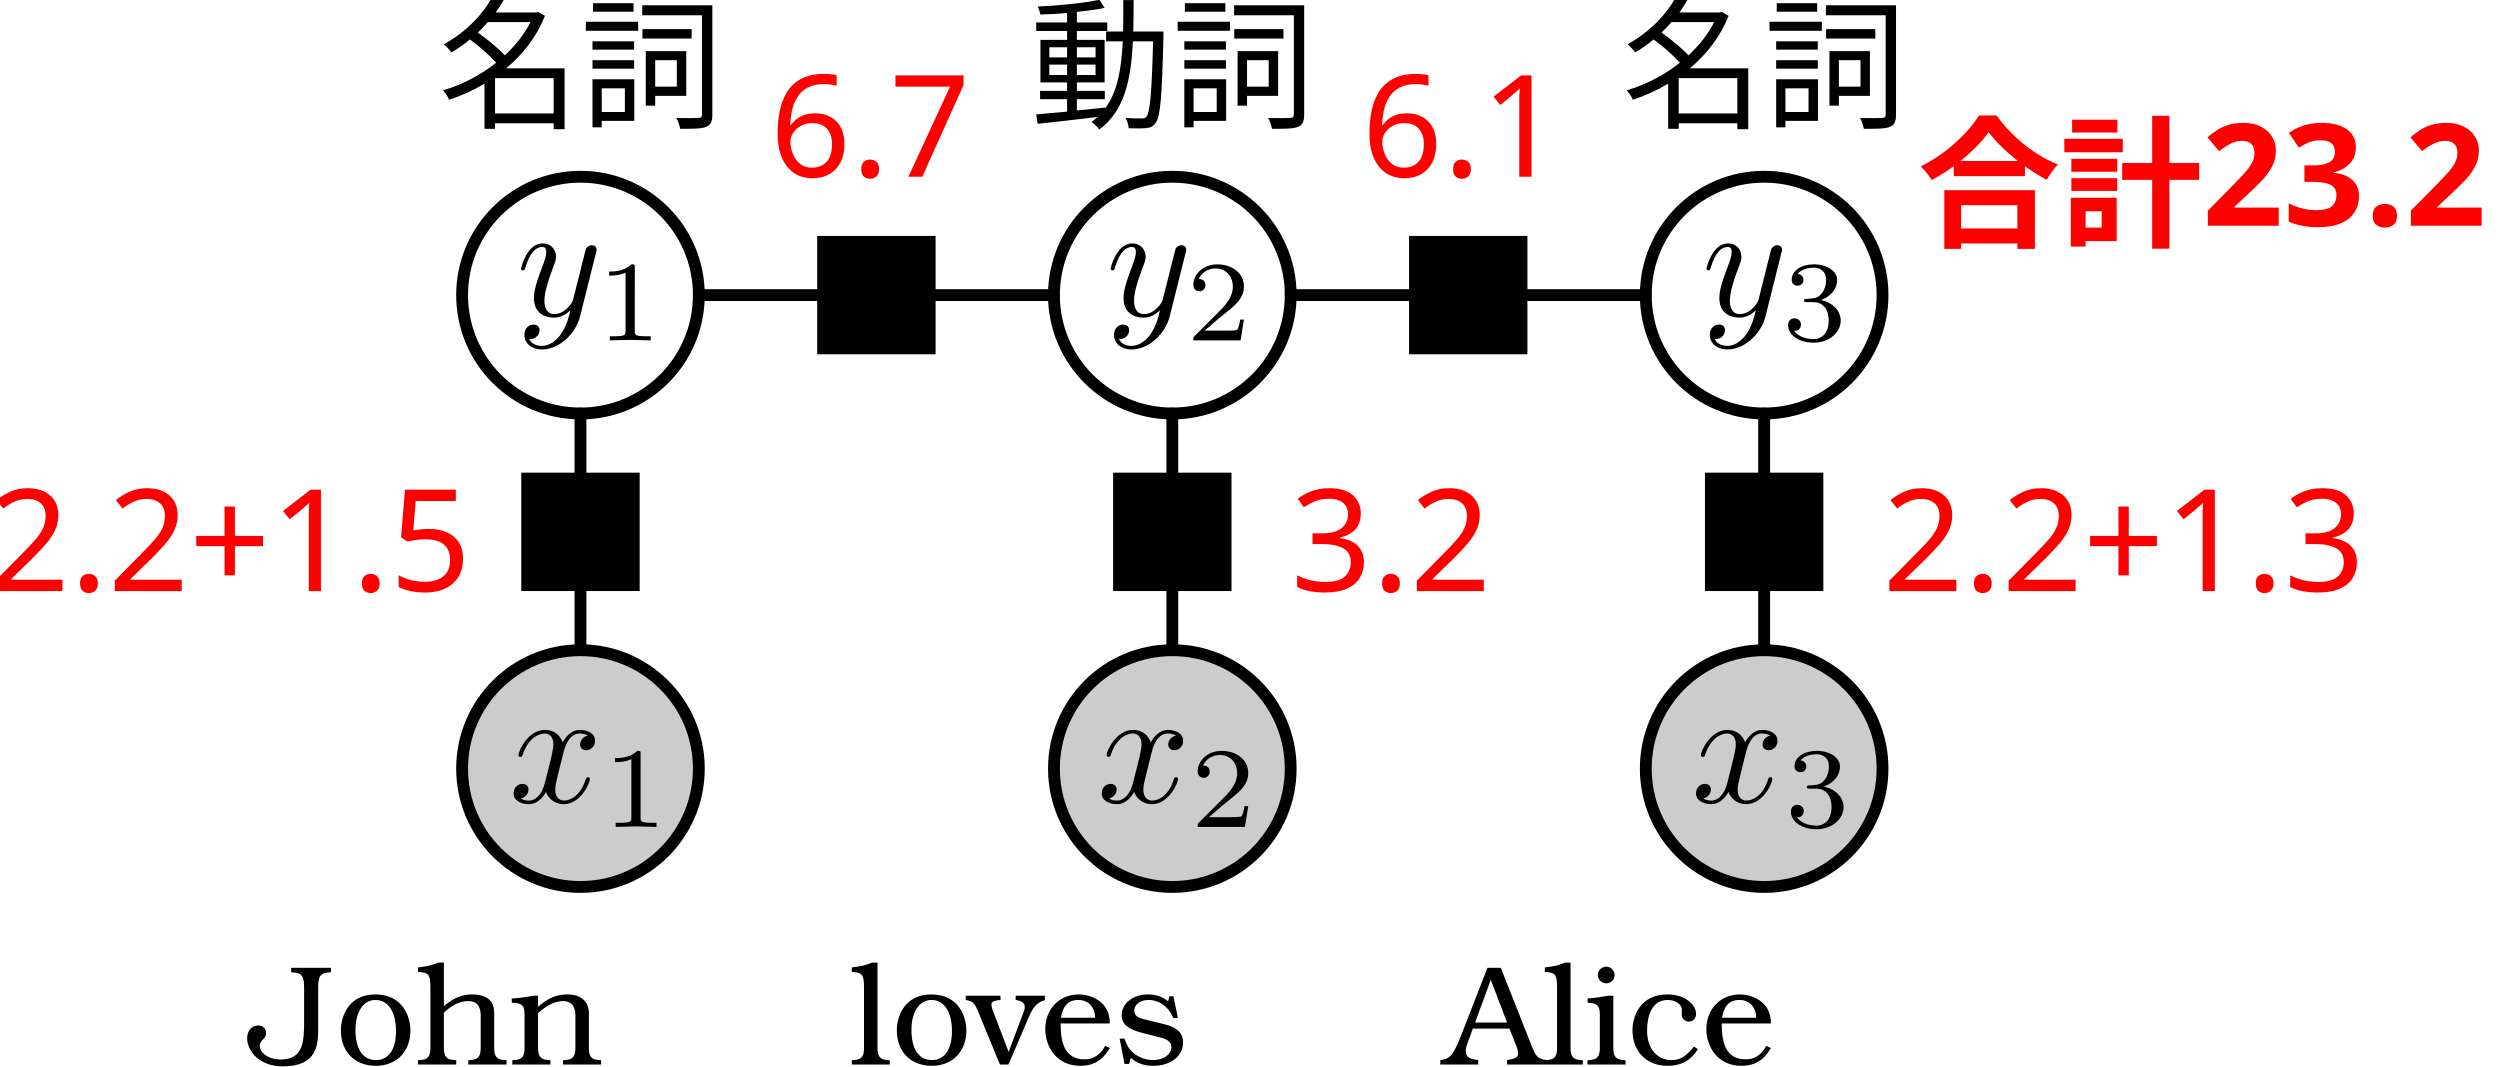
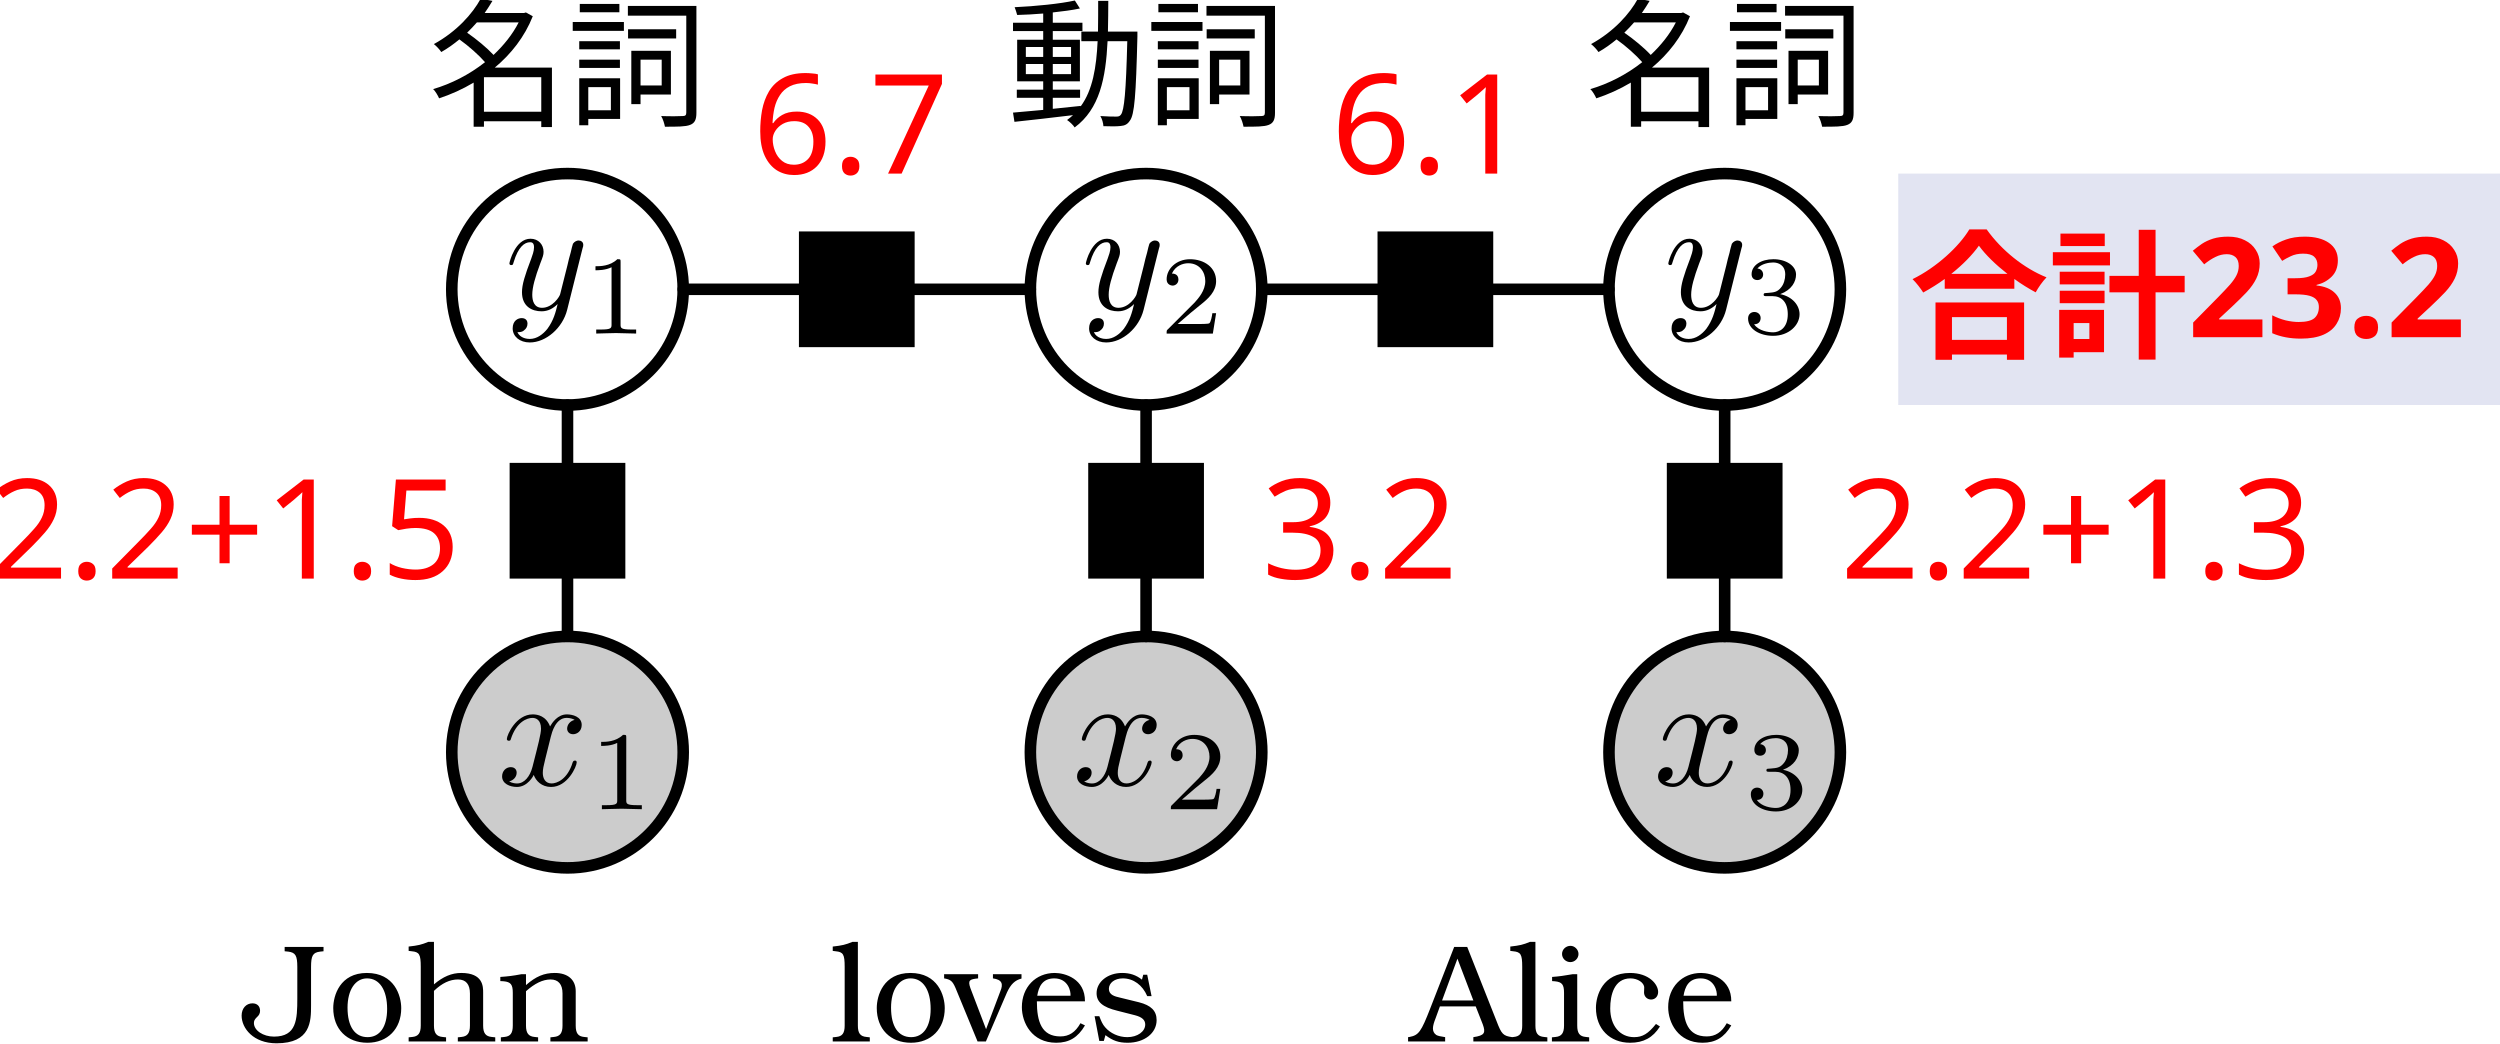
- <svg xmlns="http://www.w3.org/2000/svg" xmlns:ns1="http://www.iki.fi/pav/software/textext/" xmlns:xlink="http://www.w3.org/1999/xlink" width="211.206" height="90.088" id="svg5839" version="1.1">
+ <svg xmlns="http://www.w3.org/2000/svg" xmlns:ns1="http://www.iki.fi/pav/software/textext/" xmlns:xlink="http://www.w3.org/1999/xlink" width="216.04" height="90.156" id="svg5839" version="1.1">
  <defs id="defs5841" />
-   <g id="layer1" transform="translate(-180.96,-317.4305)">
+   <g id="layer1" transform="translate(-180.96,-317.3622)">
+     <rect style="fill:#e2e4f2;fill-opacity:1;stroke:none" id="rect3127-7" width="52" height="20" x="345" y="332.362" />
    <path transform="matrix(0.5,0,0,0.5,140,286.1811)" style="color:#000000;fill:none;stroke:#000000;stroke-width:2;stroke-linecap:butt;stroke-linejoin:miter;stroke-miterlimit:4;stroke-opacity:1;stroke-dasharray:none;stroke-dashoffset:0;marker:none;visibility:visible;display:inline;overflow:visible;enable-background:accumulate" id="path2987" d="m 200,112.362 c 0,11.046 -8.954,20 -20,20 -11.046,0 -20,-8.954 -20,-20 0,-11.046 8.954,-20 20,-20 11.046,0 20,8.954 20,20 z" />
    <text id="text3812" y="407.362" x="230" style="font-size:20px;font-style:normal;font-weight:normal;line-height:125%;letter-spacing:0px;word-spacing:0px;fill:#000000;fill-opacity:1;stroke:none;font-family:Sans" xml:space="preserve">
      <tspan style="font-size:12px;font-style:normal;font-variant:normal;font-weight:normal;font-stretch:normal;text-align:center;text-anchor:middle;font-family:TeX Gyre Bonum;-inkscape-font-specification:TeX Gyre Bonum" y="407.362" x="230" id="tspan3814">John</tspan>
    </text>
    <text id="text3812-5" y="327.362" x="218" style="font-size:20px;font-style:normal;font-weight:normal;line-height:125%;letter-spacing:0px;word-spacing:0px;fill:#000000;fill-opacity:1;stroke:none;font-family:Sans" xml:space="preserve">
      <tspan style="font-size:12px;font-style:normal;font-variant:normal;font-weight:normal;font-stretch:normal;font-family:'IPAexゴシック';-inkscape-font-specification:'IPAexゴシック'" y="327.362" x="218" id="tspan3814-9">名詞</tspan>
    </text>
    <path transform="matrix(0.5,0,0,0.5,190,286.1811)" style="color:#000000;fill:none;stroke:#000000;stroke-width:2;stroke-linecap:butt;stroke-linejoin:miter;stroke-miterlimit:4;stroke-opacity:1;stroke-dasharray:none;stroke-dashoffset:0;marker:none;visibility:visible;display:inline;overflow:visible;enable-background:accumulate" id="path2987-7" d="m 200,112.362 c 0,11.046 -8.954,20 -20,20 -11.046,0 -20,-8.954 -20,-20 0,-11.046 8.954,-20 20,-20 11.046,0 20,8.954 20,20 z" />
    <text id="text3812-5-9" y="327.362" x="268" style="font-size:20px;font-style:normal;font-weight:normal;line-height:125%;letter-spacing:0px;word-spacing:0px;fill:#000000;fill-opacity:1;stroke:none;font-family:Sans" xml:space="preserve">
      <tspan style="font-size:12px;font-style:normal;font-variant:normal;font-weight:normal;font-stretch:normal;font-family:'IPAexゴシック';-inkscape-font-specification:'IPAexゴシック'" y="327.362" x="268" id="tspan3814-9-9">動詞</tspan>
    </text>
    <path id="path3975" d="m 240,342.362 30,0" style="fill:none;stroke:#000000;stroke-width:1;stroke-linecap:round;stroke-linejoin:round;stroke-miterlimit:4;stroke-opacity:1;stroke-dasharray:none;stroke-dashoffset:0" />
    <path transform="matrix(0.5,0,0,0.5,240,286.1811)" style="color:#000000;fill:none;stroke:#000000;stroke-width:2;stroke-linecap:butt;stroke-linejoin:miter;stroke-miterlimit:4;stroke-opacity:1;stroke-dasharray:none;stroke-dashoffset:0;marker:none;visibility:visible;display:inline;overflow:visible;enable-background:accumulate" id="path2987-7-9" d="m 200,112.362 c 0,11.046 -8.954,20 -20,20 -11.046,0 -20,-8.954 -20,-20 0,-11.046 8.954,-20 20,-20 11.046,0 20,8.954 20,20 z" />
    <text id="text3812-5-9-8" y="327.362" x="318" style="font-size:20px;font-style:normal;font-weight:normal;line-height:125%;letter-spacing:0px;word-spacing:0px;fill:#000000;fill-opacity:1;stroke:none;font-family:Sans" xml:space="preserve">
      <tspan style="font-size:12px;font-style:normal;font-variant:normal;font-weight:normal;font-stretch:normal;font-family:'IPAexゴシック';-inkscape-font-specification:'IPAexゴシック'" y="327.362" x="318" id="tspan3814-9-9-6">名詞</tspan>
    </text>
    <path style="fill:none;stroke:#000000;stroke-width:1;stroke-linecap:round;stroke-linejoin:round;stroke-miterlimit:4;stroke-opacity:1;stroke-dasharray:none;stroke-dashoffset:0" d="m 230,352.362 0,20" id="path4785" />
    <path transform="matrix(0.5,0,0,0.5,140,326.1811)" style="color:#000000;fill:#cccccc;fill-opacity:1;stroke:#000000;stroke-width:2;stroke-linecap:butt;stroke-linejoin:miter;stroke-miterlimit:4;stroke-opacity:1;stroke-dasharray:none;stroke-dashoffset:0;marker:none;visibility:visible;display:inline;overflow:visible;enable-background:accumulate" id="path2987-8" d="m 200,112.362 c 0,11.046 -8.954,20 -20,20 -11.046,0 -20,-8.954 -20,-20 0,-11.046 8.954,-20 20,-20 11.046,0 20,8.954 20,20 z" />
    <text id="text3812-50" y="407.362" x="280" style="font-size:20px;font-style:normal;font-weight:normal;line-height:125%;letter-spacing:0px;word-spacing:0px;fill:#000000;fill-opacity:1;stroke:none;font-family:Sans" xml:space="preserve">
      <tspan style="font-size:12px;font-style:normal;font-variant:normal;font-weight:normal;font-stretch:normal;text-align:center;text-anchor:middle;font-family:TeX Gyre Bonum;-inkscape-font-specification:TeX Gyre Bonum" y="407.362" x="280" id="tspan3814-7">loves</tspan>
    </text>
    <path transform="matrix(0.5,0,0,0.5,190,326.1811)" style="color:#000000;fill:#cccccc;fill-opacity:1;stroke:#000000;stroke-width:2;stroke-linecap:butt;stroke-linejoin:miter;stroke-miterlimit:4;stroke-opacity:1;stroke-dasharray:none;stroke-dashoffset:0;marker:none;visibility:visible;display:inline;overflow:visible;enable-background:accumulate" id="path2987-8-6" d="m 200,112.362 c 0,11.046 -8.954,20 -20,20 -11.046,0 -20,-8.954 -20,-20 0,-11.046 8.954,-20 20,-20 11.046,0 20,8.954 20,20 z" />
    <text xml:space="preserve" style="font-size:20px;font-style:normal;font-weight:normal;line-height:125%;letter-spacing:0px;word-spacing:0px;fill:#000000;fill-opacity:1;stroke:none;font-family:Sans" x="330" y="407.362" id="text3812-6">
      <tspan id="tspan3814-91" x="330" y="407.362" style="font-size:12px;font-style:normal;font-variant:normal;font-weight:normal;font-stretch:normal;text-align:center;text-anchor:middle;font-family:TeX Gyre Bonum;-inkscape-font-specification:TeX Gyre Bonum">Alice</tspan>
    </text>
    <path d="m 200,112.362 c 0,11.046 -8.954,20 -20,20 -11.046,0 -20,-8.954 -20,-20 0,-11.046 8.954,-20 20,-20 11.046,0 20,8.954 20,20 z" id="path2987-8-63" style="color:#000000;fill:#cccccc;fill-opacity:1;stroke:#000000;stroke-width:2;stroke-linecap:butt;stroke-linejoin:miter;stroke-miterlimit:4;stroke-opacity:1;stroke-dasharray:none;stroke-dashoffset:0;marker:none;visibility:visible;display:inline;overflow:visible;enable-background:accumulate" transform="matrix(0.5,0,0,0.5,240,326.1811)" />
    <rect style="fill:#000000;fill-opacity:1;stroke:none" id="rect5496" width="10" height="10" x="225" y="357.362" />
    <rect style="fill:#000000;fill-opacity:1;stroke:none" id="rect5496-56" width="10" height="10" x="250" y="337.362" />
    <path style="fill:none;stroke:#000000;stroke-width:1;stroke-linecap:round;stroke-linejoin:round;stroke-miterlimit:4;stroke-opacity:1;stroke-dasharray:none;stroke-dashoffset:0" d="m 280,352.362 0,20" id="path4785-3" />
    <rect style="fill:#000000;fill-opacity:1;stroke:none" id="rect5496-4" width="10" height="10" x="275" y="357.362" />
    <path style="fill:none;stroke:#000000;stroke-width:1;stroke-linecap:round;stroke-linejoin:round;stroke-miterlimit:4;stroke-opacity:1;stroke-dasharray:none;stroke-dashoffset:0" d="m 330,352.362 0,20" id="path4785-9" />
    <rect style="fill:#000000;fill-opacity:1;stroke:none" id="rect5496-48" width="10" height="10" x="325" y="357.362" />
    <g transform="matrix(1.389148,0,0,1.389148,-86.44485,198.0082)" ns1:text="$x_1$" ns1:preamble="" id="g6023">
      <defs id="defs6025">
        <g id="g6027">
          <symbol style="overflow:visible" overflow="visible" id="textext-a7a0b75a-0">
            <path style="stroke:none" d="" id="path6030" />
          </symbol>
          <symbol style="overflow:visible" overflow="visible" id="textext-a7a0b75a-1">
            <path style="stroke:none" d="M 3.328,-3.016 C 3.391,-3.266 3.625,-4.188 4.312,-4.188 c 0.047,0 0.297,0 0.5,0.125 C 4.531,-4 4.344,-3.766 4.344,-3.516 c 0,0.156 0.109,0.344 0.375,0.344 0.219,0 0.531,-0.172 0.531,-0.578 0,-0.516 -0.578,-0.656 -0.922,-0.656 -0.578,0 -0.922,0.531 -1.047,0.75 -0.25,-0.656 -0.781,-0.75 -1.078,-0.75 -1.031,0 -1.609,1.281 -1.609,1.531 0,0.109 0.109,0.109 0.125,0.109 0.078,0 0.109,-0.031 0.125,-0.109 0.344,-1.062 1,-1.312 1.344,-1.312 0.188,0 0.531,0.094 0.531,0.672 0,0.312 -0.172,0.969 -0.531,2.375 -0.156,0.609 -0.516,1.031 -0.953,1.031 -0.062,0 -0.281,0 -0.5,-0.125 0.25,-0.062 0.469,-0.266 0.469,-0.547 0,-0.266 -0.219,-0.344 -0.359,-0.344 -0.312,0 -0.547,0.25 -0.547,0.578 0,0.453 0.484,0.656 0.922,0.656 0.672,0 1.031,-0.703 1.047,-0.75 0.125,0.359 0.484,0.75 1.078,0.75 1.031,0 1.594,-1.281 1.594,-1.531 0,-0.109 -0.078,-0.109 -0.109,-0.109 -0.094,0 -0.109,0.047 -0.141,0.109 -0.328,1.078 -1,1.312 -1.312,1.312 -0.391,0 -0.547,-0.312 -0.547,-0.656 0,-0.219 0.047,-0.438 0.156,-0.875 z m 0,0" id="path6033" />
          </symbol>
          <symbol style="overflow:visible" overflow="visible" id="textext-a7a0b75a-2">
            <path style="stroke:none" d="" id="path6036" />
          </symbol>
          <symbol style="overflow:visible" overflow="visible" id="textext-a7a0b75a-3">
            <path style="stroke:none" d="m 2.328,-4.438 c 0,-0.188 0,-0.188 -0.203,-0.188 -0.453,0.438 -1.078,0.438 -1.359,0.438 l 0,0.25 c 0.156,0 0.625,0 1,-0.188 l 0,3.547 c 0,0.234 0,0.328 -0.688,0.328 l -0.266,0 0,0.25 c 0.125,0 0.984,-0.031 1.234,-0.031 0.219,0 1.094,0.031 1.25,0.031 l 0,-0.25 -0.266,0 c -0.703,0 -0.703,-0.094 -0.703,-0.328 z m 0,0" id="path6039" />
          </symbol>
        </g>
      </defs>
      <g id="textext-a7a0b75a-4">
        <g style="fill:#000000;fill-opacity:1" id="g6042">
          <use height="1052.362" width="744.094" xlink:href="#textext-a7a0b75a-1" x="223.432" y="134.765" id="use6044" />
        </g>
        <g style="fill:#000000;fill-opacity:1" id="g6046">
          <use height="1052.362" width="744.094" xlink:href="#textext-a7a0b75a-3" x="229.126" y="136.259" id="use6048" />
        </g>
      </g>
    </g>
    <g id="g6447" transform="matrix(1.389148,0,0,1.389148,-36.75858,198.0082)" ns1:preamble="" ns1:text="$x_2$">
      <defs id="defs6449">
        <g id="g6451">
          <symbol id="textext-976fa93b-0" overflow="visible" style="overflow:visible">
            <path id="path6454" d="" style="stroke:none" />
          </symbol>
          <symbol id="textext-976fa93b-1" overflow="visible" style="overflow:visible">
            <path id="path6457" d="M 3.328,-3.016 C 3.391,-3.266 3.625,-4.188 4.312,-4.188 c 0.047,0 0.297,0 0.5,0.125 C 4.531,-4 4.344,-3.766 4.344,-3.516 c 0,0.156 0.109,0.344 0.375,0.344 0.219,0 0.531,-0.172 0.531,-0.578 0,-0.516 -0.578,-0.656 -0.922,-0.656 -0.578,0 -0.922,0.531 -1.047,0.75 -0.25,-0.656 -0.781,-0.75 -1.078,-0.75 -1.031,0 -1.609,1.281 -1.609,1.531 0,0.109 0.109,0.109 0.125,0.109 0.078,0 0.109,-0.031 0.125,-0.109 0.344,-1.062 1,-1.312 1.344,-1.312 0.188,0 0.531,0.094 0.531,0.672 0,0.312 -0.172,0.969 -0.531,2.375 -0.156,0.609 -0.516,1.031 -0.953,1.031 -0.062,0 -0.281,0 -0.5,-0.125 0.25,-0.062 0.469,-0.266 0.469,-0.547 0,-0.266 -0.219,-0.344 -0.359,-0.344 -0.312,0 -0.547,0.25 -0.547,0.578 0,0.453 0.484,0.656 0.922,0.656 0.672,0 1.031,-0.703 1.047,-0.75 0.125,0.359 0.484,0.75 1.078,0.75 1.031,0 1.594,-1.281 1.594,-1.531 0,-0.109 -0.078,-0.109 -0.109,-0.109 -0.094,0 -0.109,0.047 -0.141,0.109 -0.328,1.078 -1,1.312 -1.312,1.312 -0.391,0 -0.547,-0.312 -0.547,-0.656 0,-0.219 0.047,-0.438 0.156,-0.875 z m 0,0" style="stroke:none" />
          </symbol>
          <symbol id="textext-976fa93b-2" overflow="visible" style="overflow:visible">
            <path id="path6460" d="" style="stroke:none" />
          </symbol>
          <symbol id="textext-976fa93b-3" overflow="visible" style="overflow:visible">
            <path id="path6463" d="m 3.516,-1.266 -0.234,0 c -0.016,0.156 -0.094,0.562 -0.188,0.625 -0.047,0.047 -0.578,0.047 -0.688,0.047 l -1.281,0 c 0.734,-0.641 0.984,-0.844 1.391,-1.172 0.516,-0.406 1,-0.844 1,-1.5 0,-0.844 -0.734,-1.359 -1.625,-1.359 -0.859,0 -1.453,0.609 -1.453,1.25 0,0.344 0.297,0.391 0.375,0.391 0.156,0 0.359,-0.125 0.359,-0.375 0,-0.125 -0.047,-0.375 -0.406,-0.375 C 0.984,-4.219 1.453,-4.375 1.781,-4.375 c 0.703,0 1.062,0.547 1.062,1.109 0,0.609 -0.438,1.078 -0.656,1.328 L 0.516,-0.266 C 0.438,-0.203 0.438,-0.188 0.438,0 l 2.875,0 z m 0,0" style="stroke:none" />
          </symbol>
        </g>
      </defs>
      <g id="textext-976fa93b-4">
        <g id="g6466" style="fill:#000000;fill-opacity:1">
          <use id="use6468" y="134.765" x="223.432" xlink:href="#textext-976fa93b-1" width="744.094" height="1052.362" />
        </g>
        <g id="g6470" style="fill:#000000;fill-opacity:1">
          <use id="use6472" y="136.259" x="229.126" xlink:href="#textext-976fa93b-3" width="744.094" height="1052.362" />
        </g>
      </g>
    </g>
    <g ns1:text="$x_3$" ns1:preamble="" transform="matrix(1.389148,0,0,1.389148,13.4502,198.0082)" id="g6711">
      <defs id="defs6713">
        <g id="g6715">
          <symbol overflow="visible" id="textext-30ef5fd8-0" style="overflow:visible">
            <path style="stroke:none" d="" id="path6718" />
          </symbol>
          <symbol overflow="visible" id="textext-30ef5fd8-1" style="overflow:visible">
            <path style="stroke:none" d="M 3.328,-3.016 C 3.391,-3.266 3.625,-4.188 4.312,-4.188 c 0.047,0 0.297,0 0.5,0.125 C 4.531,-4 4.344,-3.766 4.344,-3.516 c 0,0.156 0.109,0.344 0.375,0.344 0.219,0 0.531,-0.172 0.531,-0.578 0,-0.516 -0.578,-0.656 -0.922,-0.656 -0.578,0 -0.922,0.531 -1.047,0.75 -0.25,-0.656 -0.781,-0.75 -1.078,-0.75 -1.031,0 -1.609,1.281 -1.609,1.531 0,0.109 0.109,0.109 0.125,0.109 0.078,0 0.109,-0.031 0.125,-0.109 0.344,-1.062 1,-1.312 1.344,-1.312 0.188,0 0.531,0.094 0.531,0.672 0,0.312 -0.172,0.969 -0.531,2.375 -0.156,0.609 -0.516,1.031 -0.953,1.031 -0.062,0 -0.281,0 -0.5,-0.125 0.25,-0.062 0.469,-0.266 0.469,-0.547 0,-0.266 -0.219,-0.344 -0.359,-0.344 -0.312,0 -0.547,0.25 -0.547,0.578 0,0.453 0.484,0.656 0.922,0.656 0.672,0 1.031,-0.703 1.047,-0.75 0.125,0.359 0.484,0.75 1.078,0.75 1.031,0 1.594,-1.281 1.594,-1.531 0,-0.109 -0.078,-0.109 -0.109,-0.109 -0.094,0 -0.109,0.047 -0.141,0.109 -0.328,1.078 -1,1.312 -1.312,1.312 -0.391,0 -0.547,-0.312 -0.547,-0.656 0,-0.219 0.047,-0.438 0.156,-0.875 z m 0,0" id="path6721" />
          </symbol>
          <symbol overflow="visible" id="textext-30ef5fd8-2" style="overflow:visible">
            <path style="stroke:none" d="" id="path6724" />
          </symbol>
          <symbol overflow="visible" id="textext-30ef5fd8-3" style="overflow:visible">
            <path style="stroke:none" d="m 1.906,-2.328 c 0.547,0 0.938,0.375 0.938,1.125 0,0.859 -0.516,1.125 -0.906,1.125 -0.281,0 -0.906,-0.078 -1.188,-0.5 0.328,0 0.406,-0.234 0.406,-0.391 0,-0.219 -0.172,-0.375 -0.391,-0.375 -0.188,0 -0.391,0.125 -0.391,0.406 0,0.656 0.719,1.078 1.562,1.078 0.969,0 1.641,-0.656 1.641,-1.344 0,-0.547 -0.438,-1.094 -1.203,-1.25 0.719,-0.266 0.984,-0.781 0.984,-1.219 0,-0.547 -0.625,-0.953 -1.406,-0.953 -0.766,0 -1.359,0.375 -1.359,0.938 0,0.234 0.156,0.359 0.359,0.359 0.219,0 0.359,-0.156 0.359,-0.344 0,-0.203 -0.141,-0.359 -0.359,-0.375 0.25,-0.297 0.719,-0.375 0.984,-0.375 0.312,0 0.75,0.156 0.75,0.75 0,0.297 -0.094,0.625 -0.281,0.828 -0.219,0.266 -0.422,0.281 -0.766,0.312 -0.172,0.016 -0.188,0.016 -0.219,0.016 -0.016,0 -0.078,0.016 -0.078,0.094 0,0.094 0.062,0.094 0.188,0.094 z m 0,0" id="path6727" />
          </symbol>
        </g>
      </defs>
      <g id="textext-30ef5fd8-4">
        <g style="fill:#000000;fill-opacity:1" id="g6730">
          <use xlink:href="#textext-30ef5fd8-1" x="223.432" y="134.765" id="use6732" width="744.094" height="1052.362" />
        </g>
        <g style="fill:#000000;fill-opacity:1" id="g6734">
          <use xlink:href="#textext-30ef5fd8-3" x="229.126" y="136.259" id="use6736" width="744.094" height="1052.362" />
        </g>
      </g>
    </g>
    <g ns1:text="$y_1$" ns1:preamble="" transform="matrix(1.389148,0,0,1.389148,-85.81164,156.9043)" id="g7546">
      <defs id="defs7548">
        <g id="g7550">
          <symbol overflow="visible" id="textext-422c7b35-0" style="overflow:visible">
            <path style="stroke:none" d="" id="path7553" />
          </symbol>
          <symbol overflow="visible" id="textext-422c7b35-1" style="overflow:visible">
            <path style="stroke:none" d="m 4.844,-3.797 c 0.047,-0.141 0.047,-0.156 0.047,-0.234 0,-0.172 -0.141,-0.266 -0.297,-0.266 -0.094,0 -0.25,0.062 -0.344,0.203 -0.016,0.062 -0.109,0.359 -0.141,0.547 -0.078,0.25 -0.141,0.531 -0.203,0.797 l -0.453,1.797 c -0.031,0.141 -0.469,0.844 -1.125,0.844 -0.5,0 -0.609,-0.438 -0.609,-0.812 C 1.719,-1.375 1.891,-2 2.219,-2.875 2.375,-3.281 2.422,-3.391 2.422,-3.594 c 0,-0.438 -0.312,-0.812 -0.812,-0.812 -0.953,0 -1.312,1.453 -1.312,1.531 0,0.109 0.094,0.109 0.109,0.109 0.109,0 0.109,-0.031 0.156,-0.188 0.281,-0.938 0.672,-1.234 1.016,-1.234 0.078,0 0.25,0 0.25,0.312 0,0.25 -0.109,0.516 -0.172,0.703 -0.406,1.062 -0.578,1.625 -0.578,2.094 0,0.891 0.625,1.188 1.219,1.188 0.391,0 0.719,-0.172 1,-0.453 -0.125,0.516 -0.25,1.016 -0.641,1.547 -0.266,0.328 -0.641,0.625 -1.094,0.625 -0.141,0 -0.594,-0.031 -0.766,-0.422 0.156,0 0.297,0 0.422,-0.125 C 1.328,1.203 1.422,1.062 1.422,0.875 1.422,0.562 1.156,0.531 1.062,0.531 0.828,0.531 0.5,0.688 0.5,1.172 c 0,0.5 0.438,0.875 1.062,0.875 1.016,0 2.047,-0.906 2.328,-2.031 z m 0,0" id="path7556" />
          </symbol>
          <symbol overflow="visible" id="textext-422c7b35-2" style="overflow:visible">
            <path style="stroke:none" d="" id="path7559" />
          </symbol>
          <symbol overflow="visible" id="textext-422c7b35-3" style="overflow:visible">
            <path style="stroke:none" d="m 2.328,-4.438 c 0,-0.188 0,-0.188 -0.203,-0.188 -0.453,0.438 -1.078,0.438 -1.359,0.438 l 0,0.25 c 0.156,0 0.625,0 1,-0.188 l 0,3.547 c 0,0.234 0,0.328 -0.688,0.328 l -0.266,0 0,0.25 c 0.125,0 0.984,-0.031 1.234,-0.031 0.219,0 1.094,0.031 1.25,0.031 l 0,-0.25 -0.266,0 c -0.703,0 -0.703,-0.094 -0.703,-0.328 z m 0,0" id="path7562" />
          </symbol>
        </g>
      </defs>
      <g id="textext-422c7b35-4">
        <g style="fill:#000000;fill-opacity:1" id="g7565">
          <use xlink:href="#textext-422c7b35-1" x="223.432" y="134.765" id="use7567" width="744.094" height="1052.362" />
        </g>
        <g style="fill:#000000;fill-opacity:1" id="g7569">
          <use xlink:href="#textext-422c7b35-3" x="228.317" y="136.259" id="use7571" width="744.094" height="1052.362" />
        </g>
      </g>
    </g>
    <g id="g7923" transform="matrix(1.389148,0,0,1.389148,-35.9991,156.9043)" ns1:preamble="" ns1:text="$y_2$">
      <defs id="defs7925">
        <g id="g7927">
          <symbol id="textext-9fff634d-0" overflow="visible" style="overflow:visible">
            <path id="path7930" d="" style="stroke:none" />
          </symbol>
          <symbol id="textext-9fff634d-1" overflow="visible" style="overflow:visible">
            <path id="path7933" d="m 4.844,-3.797 c 0.047,-0.141 0.047,-0.156 0.047,-0.234 0,-0.172 -0.141,-0.266 -0.297,-0.266 -0.094,0 -0.25,0.062 -0.344,0.203 -0.016,0.062 -0.109,0.359 -0.141,0.547 -0.078,0.25 -0.141,0.531 -0.203,0.797 l -0.453,1.797 c -0.031,0.141 -0.469,0.844 -1.125,0.844 -0.5,0 -0.609,-0.438 -0.609,-0.812 C 1.719,-1.375 1.891,-2 2.219,-2.875 2.375,-3.281 2.422,-3.391 2.422,-3.594 c 0,-0.438 -0.312,-0.812 -0.812,-0.812 -0.953,0 -1.312,1.453 -1.312,1.531 0,0.109 0.094,0.109 0.109,0.109 0.109,0 0.109,-0.031 0.156,-0.188 0.281,-0.938 0.672,-1.234 1.016,-1.234 0.078,0 0.25,0 0.25,0.312 0,0.25 -0.109,0.516 -0.172,0.703 -0.406,1.062 -0.578,1.625 -0.578,2.094 0,0.891 0.625,1.188 1.219,1.188 0.391,0 0.719,-0.172 1,-0.453 -0.125,0.516 -0.25,1.016 -0.641,1.547 -0.266,0.328 -0.641,0.625 -1.094,0.625 -0.141,0 -0.594,-0.031 -0.766,-0.422 0.156,0 0.297,0 0.422,-0.125 C 1.328,1.203 1.422,1.062 1.422,0.875 1.422,0.562 1.156,0.531 1.062,0.531 0.828,0.531 0.5,0.688 0.5,1.172 c 0,0.5 0.438,0.875 1.062,0.875 1.016,0 2.047,-0.906 2.328,-2.031 z m 0,0" style="stroke:none" />
          </symbol>
          <symbol id="textext-9fff634d-2" overflow="visible" style="overflow:visible">
            <path id="path7936" d="" style="stroke:none" />
          </symbol>
          <symbol id="textext-9fff634d-3" overflow="visible" style="overflow:visible">
            <path id="path7939" d="m 3.516,-1.266 -0.234,0 c -0.016,0.156 -0.094,0.562 -0.188,0.625 -0.047,0.047 -0.578,0.047 -0.688,0.047 l -1.281,0 c 0.734,-0.641 0.984,-0.844 1.391,-1.172 0.516,-0.406 1,-0.844 1,-1.5 0,-0.844 -0.734,-1.359 -1.625,-1.359 -0.859,0 -1.453,0.609 -1.453,1.25 0,0.344 0.297,0.391 0.375,0.391 0.156,0 0.359,-0.125 0.359,-0.375 0,-0.125 -0.047,-0.375 -0.406,-0.375 C 0.984,-4.219 1.453,-4.375 1.781,-4.375 c 0.703,0 1.062,0.547 1.062,1.109 0,0.609 -0.438,1.078 -0.656,1.328 L 0.516,-0.266 C 0.438,-0.203 0.438,-0.188 0.438,0 l 2.875,0 z m 0,0" style="stroke:none" />
          </symbol>
        </g>
      </defs>
      <g id="textext-9fff634d-4">
        <g id="g7942" style="fill:#000000;fill-opacity:1">
          <use id="use7944" y="134.765" x="223.432" xlink:href="#textext-9fff634d-1" width="744.094" height="1052.362" />
        </g>
        <g id="g7946" style="fill:#000000;fill-opacity:1">
          <use id="use7948" y="136.259" x="228.317" xlink:href="#textext-9fff634d-3" width="744.094" height="1052.362" />
        </g>
      </g>
    </g>
    <g ns1:text="$y_3$" ns1:preamble="" transform="matrix(1.389148,0,0,1.389148,14.33594,156.9043)" id="g8300">
      <defs id="defs8302">
        <g id="g8304">
          <symbol overflow="visible" id="textext-46d14ad1-0" style="overflow:visible">
            <path style="stroke:none" d="" id="path8307" />
          </symbol>
          <symbol overflow="visible" id="textext-46d14ad1-1" style="overflow:visible">
            <path style="stroke:none" d="m 4.844,-3.797 c 0.047,-0.141 0.047,-0.156 0.047,-0.234 0,-0.172 -0.141,-0.266 -0.297,-0.266 -0.094,0 -0.25,0.062 -0.344,0.203 -0.016,0.062 -0.109,0.359 -0.141,0.547 -0.078,0.25 -0.141,0.531 -0.203,0.797 l -0.453,1.797 c -0.031,0.141 -0.469,0.844 -1.125,0.844 -0.5,0 -0.609,-0.438 -0.609,-0.812 C 1.719,-1.375 1.891,-2 2.219,-2.875 2.375,-3.281 2.422,-3.391 2.422,-3.594 c 0,-0.438 -0.312,-0.812 -0.812,-0.812 -0.953,0 -1.312,1.453 -1.312,1.531 0,0.109 0.094,0.109 0.109,0.109 0.109,0 0.109,-0.031 0.156,-0.188 0.281,-0.938 0.672,-1.234 1.016,-1.234 0.078,0 0.25,0 0.25,0.312 0,0.25 -0.109,0.516 -0.172,0.703 -0.406,1.062 -0.578,1.625 -0.578,2.094 0,0.891 0.625,1.188 1.219,1.188 0.391,0 0.719,-0.172 1,-0.453 -0.125,0.516 -0.25,1.016 -0.641,1.547 -0.266,0.328 -0.641,0.625 -1.094,0.625 -0.141,0 -0.594,-0.031 -0.766,-0.422 0.156,0 0.297,0 0.422,-0.125 C 1.328,1.203 1.422,1.062 1.422,0.875 1.422,0.562 1.156,0.531 1.062,0.531 0.828,0.531 0.5,0.688 0.5,1.172 c 0,0.5 0.438,0.875 1.062,0.875 1.016,0 2.047,-0.906 2.328,-2.031 z m 0,0" id="path8310" />
          </symbol>
          <symbol overflow="visible" id="textext-46d14ad1-2" style="overflow:visible">
            <path style="stroke:none" d="" id="path8313" />
          </symbol>
          <symbol overflow="visible" id="textext-46d14ad1-3" style="overflow:visible">
            <path style="stroke:none" d="m 1.906,-2.328 c 0.547,0 0.938,0.375 0.938,1.125 0,0.859 -0.516,1.125 -0.906,1.125 -0.281,0 -0.906,-0.078 -1.188,-0.5 0.328,0 0.406,-0.234 0.406,-0.391 0,-0.219 -0.172,-0.375 -0.391,-0.375 -0.188,0 -0.391,0.125 -0.391,0.406 0,0.656 0.719,1.078 1.562,1.078 0.969,0 1.641,-0.656 1.641,-1.344 0,-0.547 -0.438,-1.094 -1.203,-1.25 0.719,-0.266 0.984,-0.781 0.984,-1.219 0,-0.547 -0.625,-0.953 -1.406,-0.953 -0.766,0 -1.359,0.375 -1.359,0.938 0,0.234 0.156,0.359 0.359,0.359 0.219,0 0.359,-0.156 0.359,-0.344 0,-0.203 -0.141,-0.359 -0.359,-0.375 0.25,-0.297 0.719,-0.375 0.984,-0.375 0.312,0 0.75,0.156 0.75,0.75 0,0.297 -0.094,0.625 -0.281,0.828 -0.219,0.266 -0.422,0.281 -0.766,0.312 -0.172,0.016 -0.188,0.016 -0.219,0.016 -0.016,0 -0.078,0.016 -0.078,0.094 0,0.094 0.062,0.094 0.188,0.094 z m 0,0" id="path8316" />
          </symbol>
        </g>
      </defs>
      <g id="textext-46d14ad1-4">
        <g style="fill:#000000;fill-opacity:1" id="g8319">
          <use xlink:href="#textext-46d14ad1-1" x="223.432" y="134.765" id="use8321" width="744.094" height="1052.362" />
        </g>
        <g style="fill:#000000;fill-opacity:1" id="g8323">
          <use xlink:href="#textext-46d14ad1-3" x="228.317" y="136.259" id="use8325" width="744.094" height="1052.362" />
        </g>
      </g>
    </g>
    <path id="path3975-0" d="m 290,342.362 30,0" style="fill:none;stroke:#000000;stroke-width:1;stroke-linecap:round;stroke-linejoin:round;stroke-miterlimit:4;stroke-opacity:1;stroke-dasharray:none;stroke-dashoffset:0" />
    <rect style="fill:#000000;fill-opacity:1;stroke:none" id="rect5496-56-6" width="10" height="10" x="300" y="337.362" />
    <text xml:space="preserve" style="font-size:40px;font-style:normal;font-weight:normal;line-height:125%;letter-spacing:0px;word-spacing:0px;fill:#ff0000;fill-opacity:1;stroke:none;font-family:Sans" x="340" y="367.362" id="text6302-5">
      <tspan id="tspan6304-1" x="340" y="367.362" style="font-size:12px;fill:#ff0000;fill-opacity:1">2.2+1.3</tspan>
    </text>
    <text xml:space="preserve" style="font-size:40px;font-style:normal;font-weight:normal;line-height:125%;letter-spacing:0px;word-spacing:0px;fill:#ff0000;fill-opacity:1;stroke:none;font-family:Sans" x="290" y="367.362" id="text6302-5-6">
      <tspan id="tspan6304-1-3" x="290" y="367.362" style="font-size:12px;fill:#ff0000;fill-opacity:1">3.2</tspan>
    </text>
    <text xml:space="preserve" style="font-size:40px;font-style:normal;font-weight:normal;line-height:125%;letter-spacing:0px;word-spacing:0px;fill:#ff0000;fill-opacity:1;stroke:none;font-family:Sans" x="180" y="367.362" id="text6302-5-5">
      <tspan id="tspan6304-1-0" x="180" y="367.362" style="font-size:12px;fill:#ff0000;fill-opacity:1">2.2+1.5</tspan>
    </text>
    <text xml:space="preserve" style="font-size:40px;font-style:normal;font-weight:normal;line-height:125%;letter-spacing:0px;word-spacing:0px;fill:#ff0000;fill-opacity:1;stroke:none;font-family:Sans" x="246" y="332.362" id="text6302-5-5-4">
      <tspan id="tspan6304-1-0-7" x="246" y="332.362" style="font-size:12px;fill:#ff0000;fill-opacity:1">6.7</tspan>
    </text>
    <text xml:space="preserve" style="font-size:40px;font-style:normal;font-weight:normal;line-height:125%;letter-spacing:0px;word-spacing:0px;fill:#ff0000;fill-opacity:1;stroke:none;font-family:Sans" x="296" y="332.362" id="text6302-5-5-4-2">
      <tspan id="tspan6304-1-0-7-5" x="296" y="332.362" style="font-size:12px;fill:#ff0000;fill-opacity:1">6.1</tspan>
    </text>
-     <text id="text3812-5-9-8-5" y="337.362" x="343" style="font-size:20px;font-style:normal;font-weight:bold;line-height:125%;letter-spacing:0px;word-spacing:0px;fill:#ff0000;fill-opacity:1;stroke:none;font-family:Sans;-inkscape-font-specification:'IPAexゴシック Bold'" xml:space="preserve">
-       <tspan style="font-size:12px;font-style:normal;font-variant:normal;font-weight:bold;font-stretch:normal;fill:#ff0000;font-family:'IPAexゴシック';-inkscape-font-specification:'IPAexゴシック Bold'" y="337.362" x="343" id="tspan3814-9-9-6-4">合計23.2</tspan>
+     <text id="text3812-5-9-8-5" y="347.362" x="346" style="font-size:20px;font-style:normal;font-weight:bold;line-height:125%;letter-spacing:0px;word-spacing:0px;fill:#ff0000;fill-opacity:1;stroke:none;font-family:Sans;-inkscape-font-specification:'IPAexゴシック Bold'" xml:space="preserve">
+       <tspan style="font-size:12px;font-style:normal;font-variant:normal;font-weight:bold;font-stretch:normal;fill:#ff0000;font-family:'IPAexゴシック';-inkscape-font-specification:'IPAexゴシック Bold'" y="347.362" x="346" id="tspan3814-9-9-6-4">合計23.2</tspan>
    </text>
  </g>
</svg>
